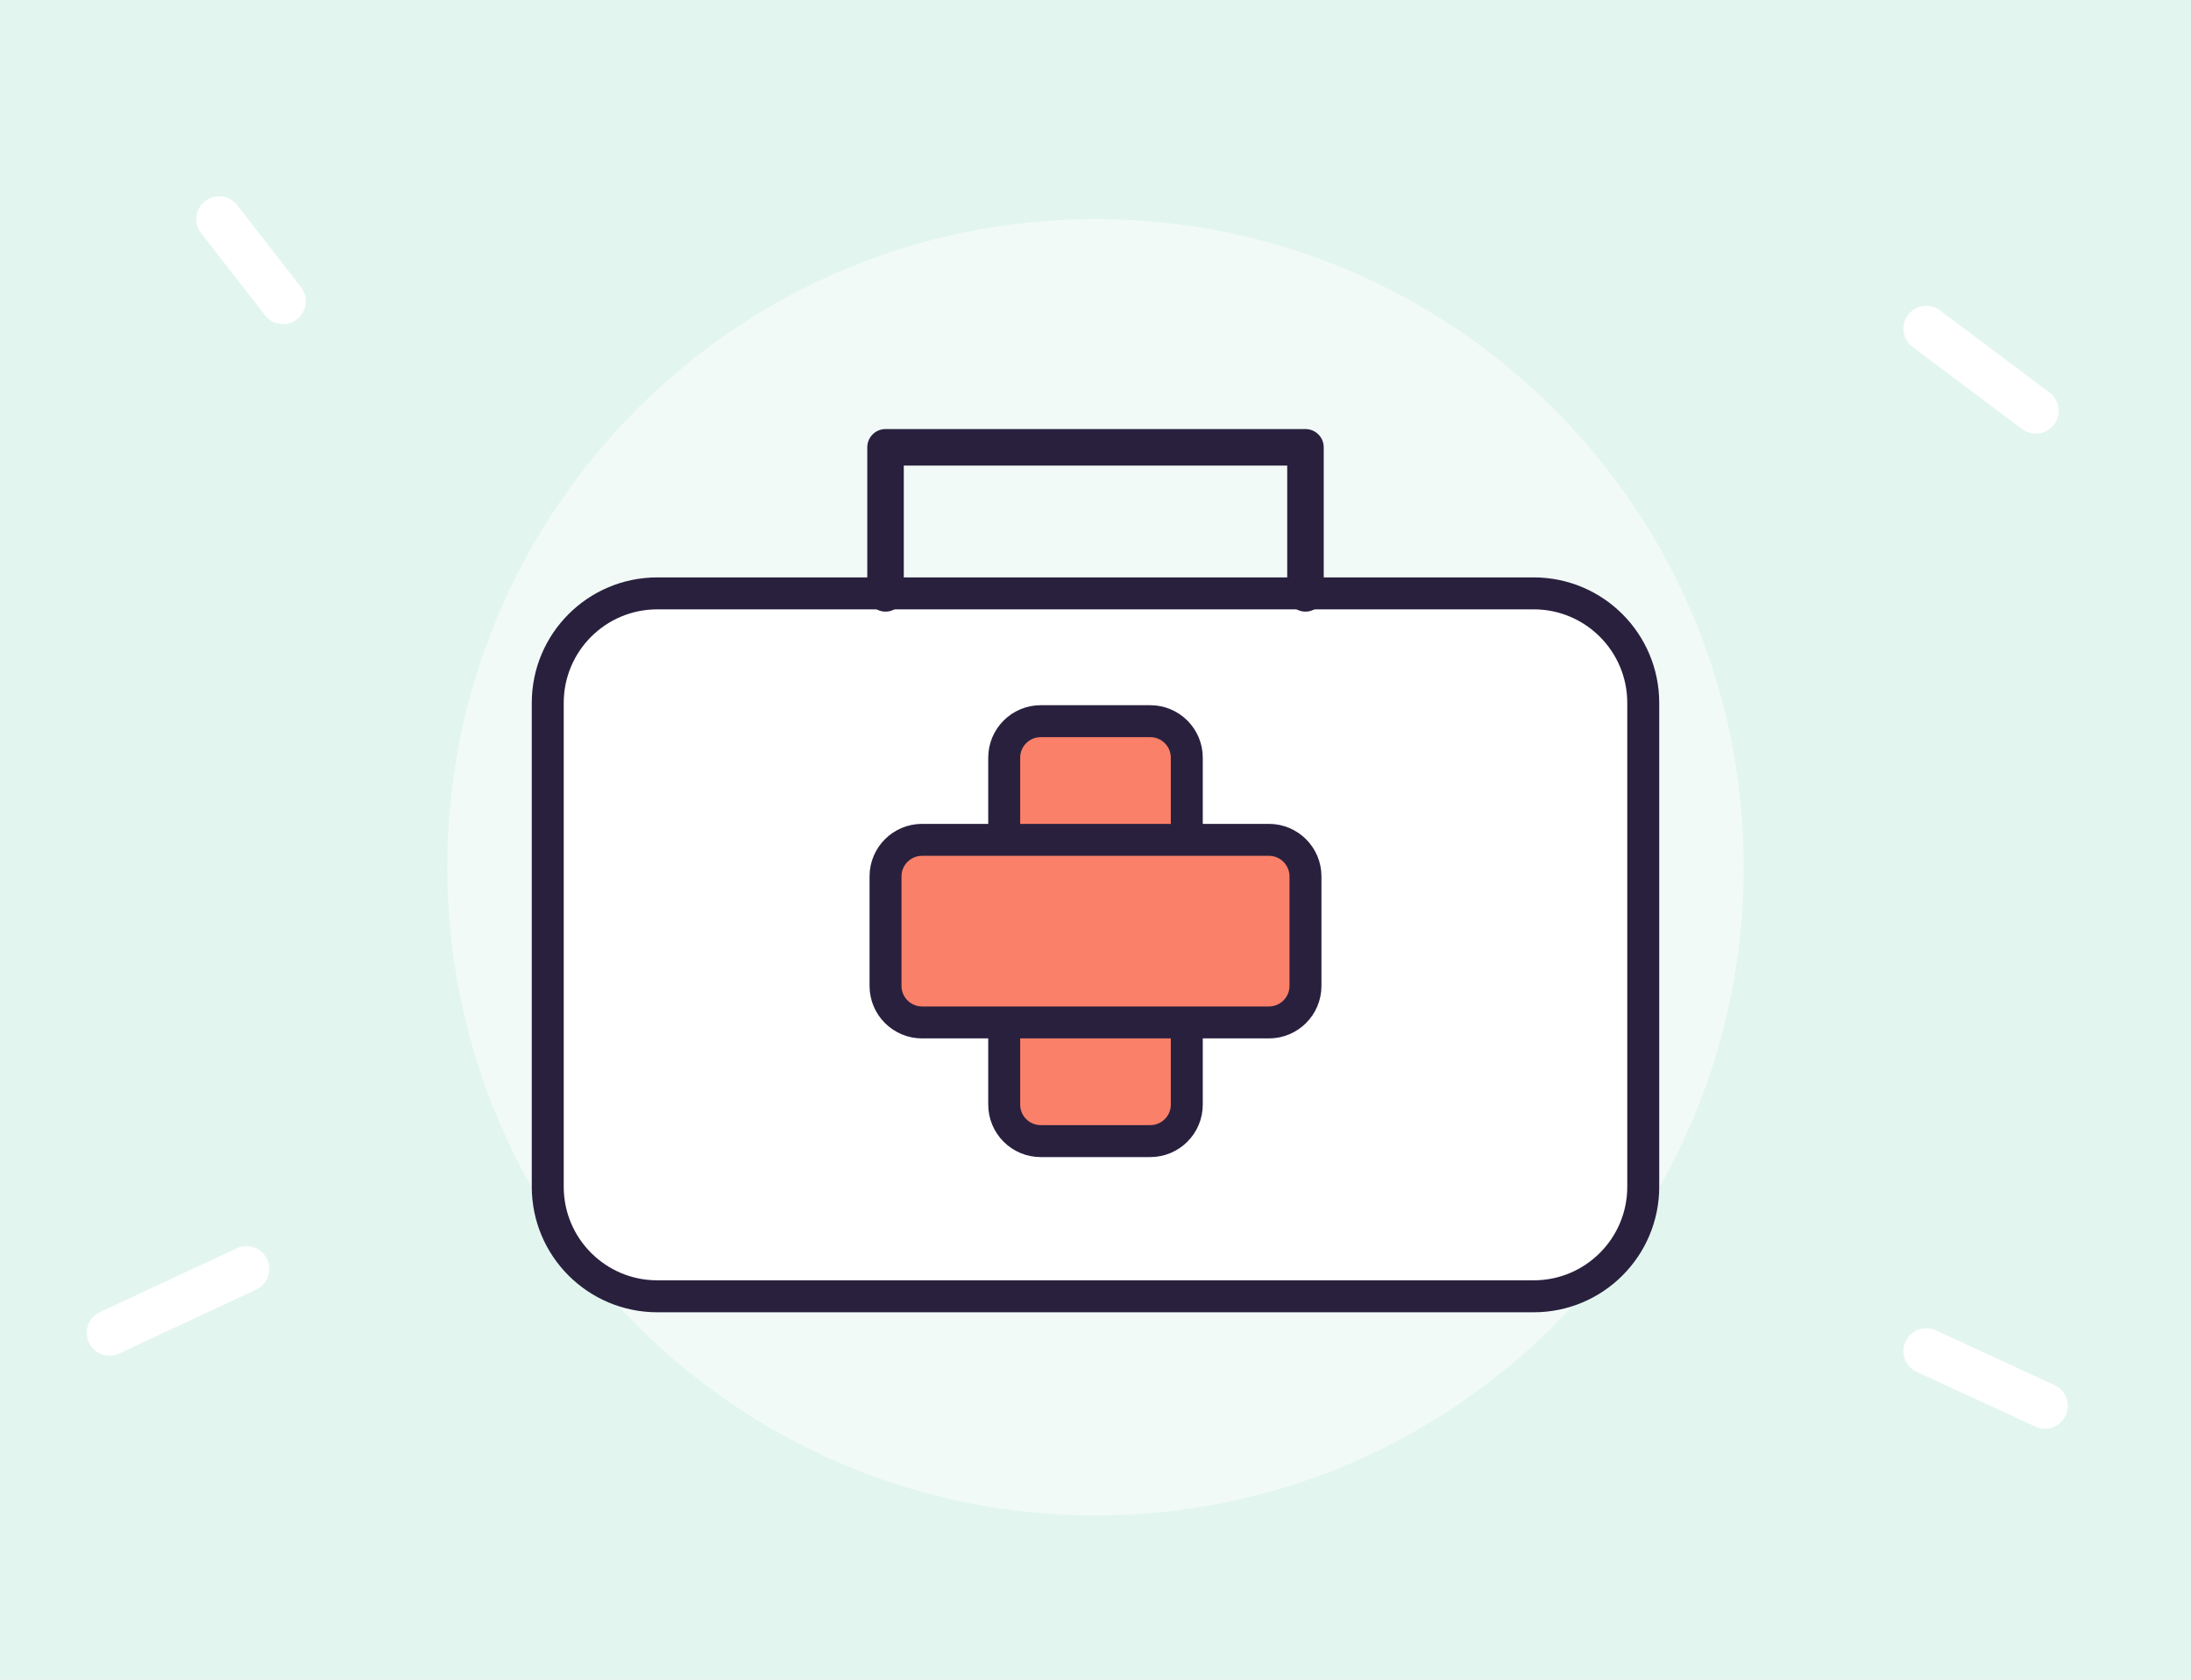
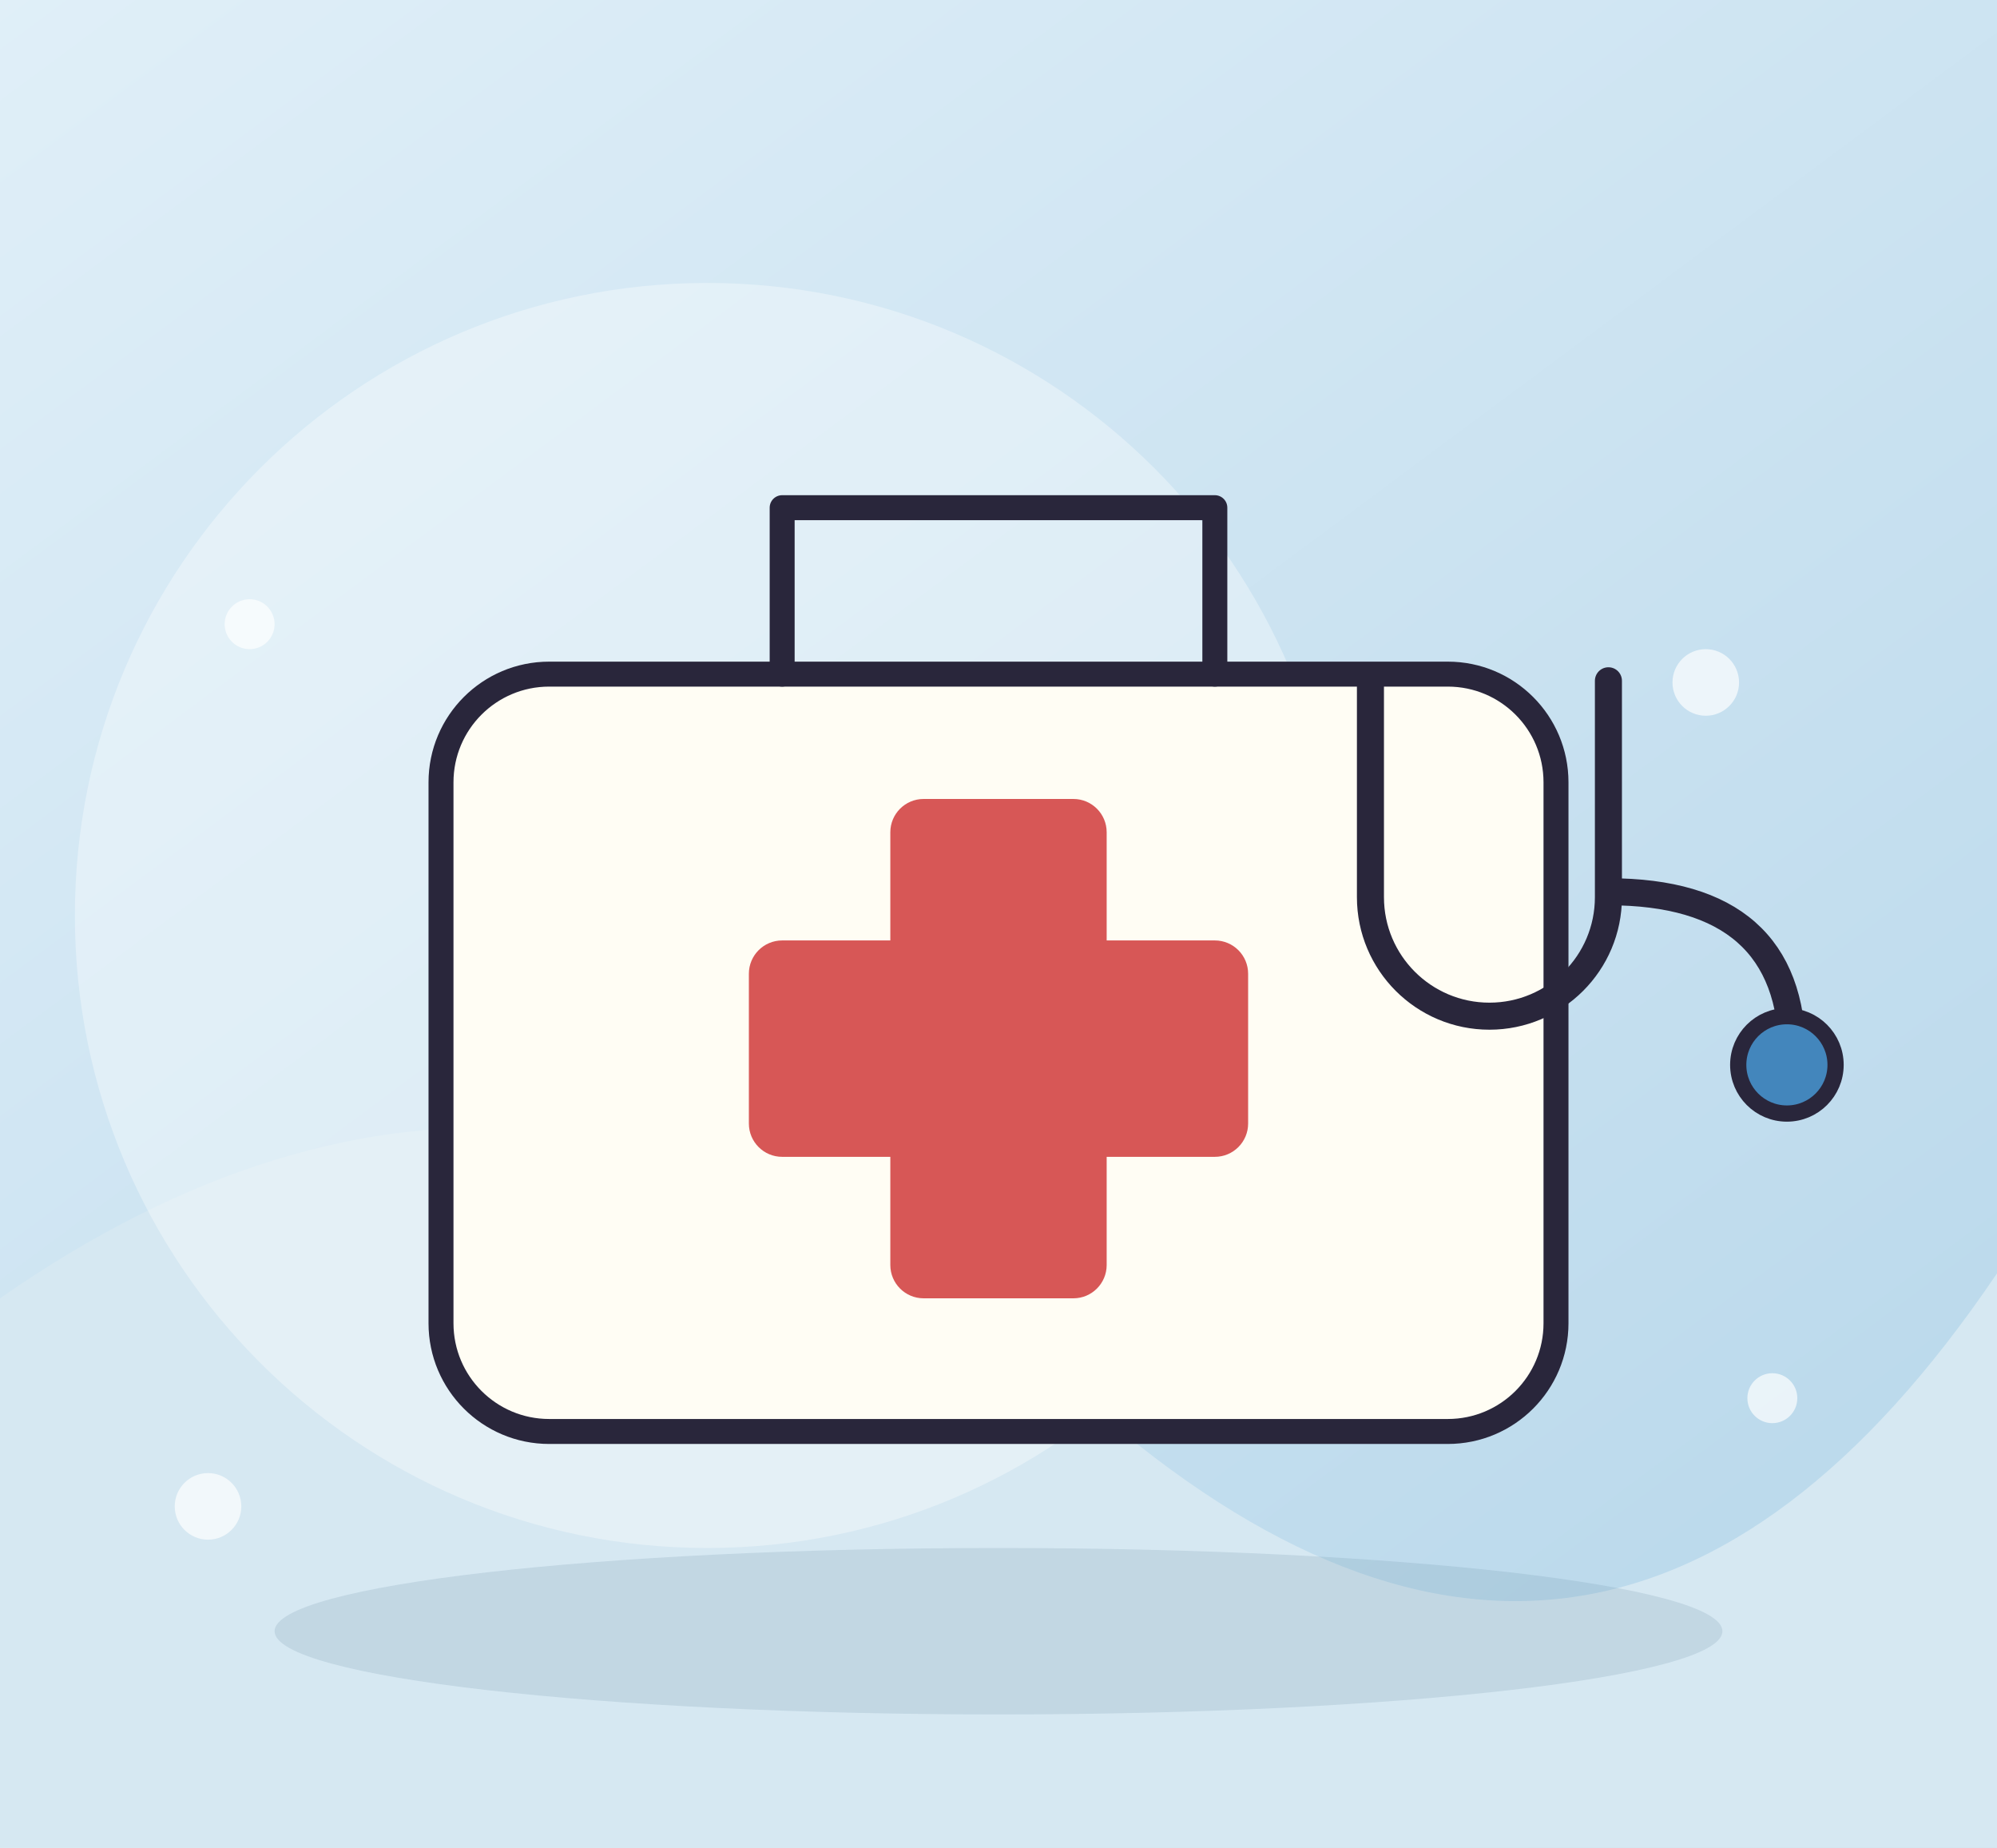
- <svg xmlns="http://www.w3.org/2000/svg" viewBox="0 0 240 184" role="img">
-   <rect width="240" height="184" fill="#e3f5ef" />
-   <circle cx="120" cy="95" r="71" fill="#fff" opacity=".52" />
-   <path d="M12 146l15-7m184-103 12 9m-12 103 13 6M24 24l7 9" fill="none" stroke="#fff" stroke-width="5" stroke-linecap="round" />
-   <g stroke="#29203e" stroke-width="3.5" stroke-linecap="round" stroke-linejoin="round">
-     <rect x="60" y="65" width="120" height="77" rx="12" fill="#ffffff" />
-     <path d="M97 65V49h46v16" fill="none" stroke="#29203e" stroke-width="4" stroke-linecap="round" stroke-linejoin="round" />
-     <rect x="110" y="79" width="20" height="46" rx="4" fill="#fa8069" />
-     <rect x="97" y="92" width="46" height="20" rx="4" fill="#fa8069" />
+ <svg xmlns="http://www.w3.org/2000/svg" viewBox="0 0 240 222" role="img">
+   <defs>
+     <linearGradient id="bg" x2=".8" y2="1">
+       <stop stop-color="#e0eff8" />
+       <stop offset="1" stop-color="#b9d8eb" />
+     </linearGradient>
+   </defs>
+   <rect width="240" height="222" fill="url(#bg)" />
+   <path d="M0 156Q66 110 129 167T240 153V222H0Z" fill="#d6e8f2" />
+   <circle cx="85" cy="110" r="76" fill="#fff" opacity=".34" />
+   <g fill="#fff" opacity=".68">
+     <circle cx="30" cy="75" r="3" />
+     <circle cx="205" cy="82" r="4" />
+     <circle cx="213" cy="168" r="3" />
+     <circle cx="25" cy="181" r="4" />
+   </g>
+   <ellipse cx="120" cy="196" rx="87" ry="10" fill="#698da5" opacity=".19" />
+   <g transform="translate(120 119)" stroke-linejoin="round" stroke-linecap="round">
+     <rect x="-67" y="-38" width="134" height="91" rx="13" fill="#fffdf4" stroke="#29263b" stroke-width="3" />
+     <path d="M-26-38v-20h52v20" fill="none" stroke="#29263b" stroke-width="3" stroke-linecap="round" stroke-linejoin="round" />
+     <rect x="-13" y="-23" width="26" height="60" rx="4" fill="#d75756" stroke="none" stroke-width="3" />
+     <rect x="-30" y="-6" width="60" height="26" rx="4" fill="#d75756" stroke="none" stroke-width="3" />
+     <g transform="translate(59 -19) scale(.65)">
+       <path d="M-22-28v40a22 22 0 0 0 44 0v-40m0 39q34 0 34 30" fill="none" stroke="#29263b" stroke-width="5" stroke-linecap="round" stroke-linejoin="round" />
+       <circle cx="55" cy="43" r="9" fill="#4386bc" stroke="#29263b" stroke-width="3" />
+     </g>
  </g>
</svg>
